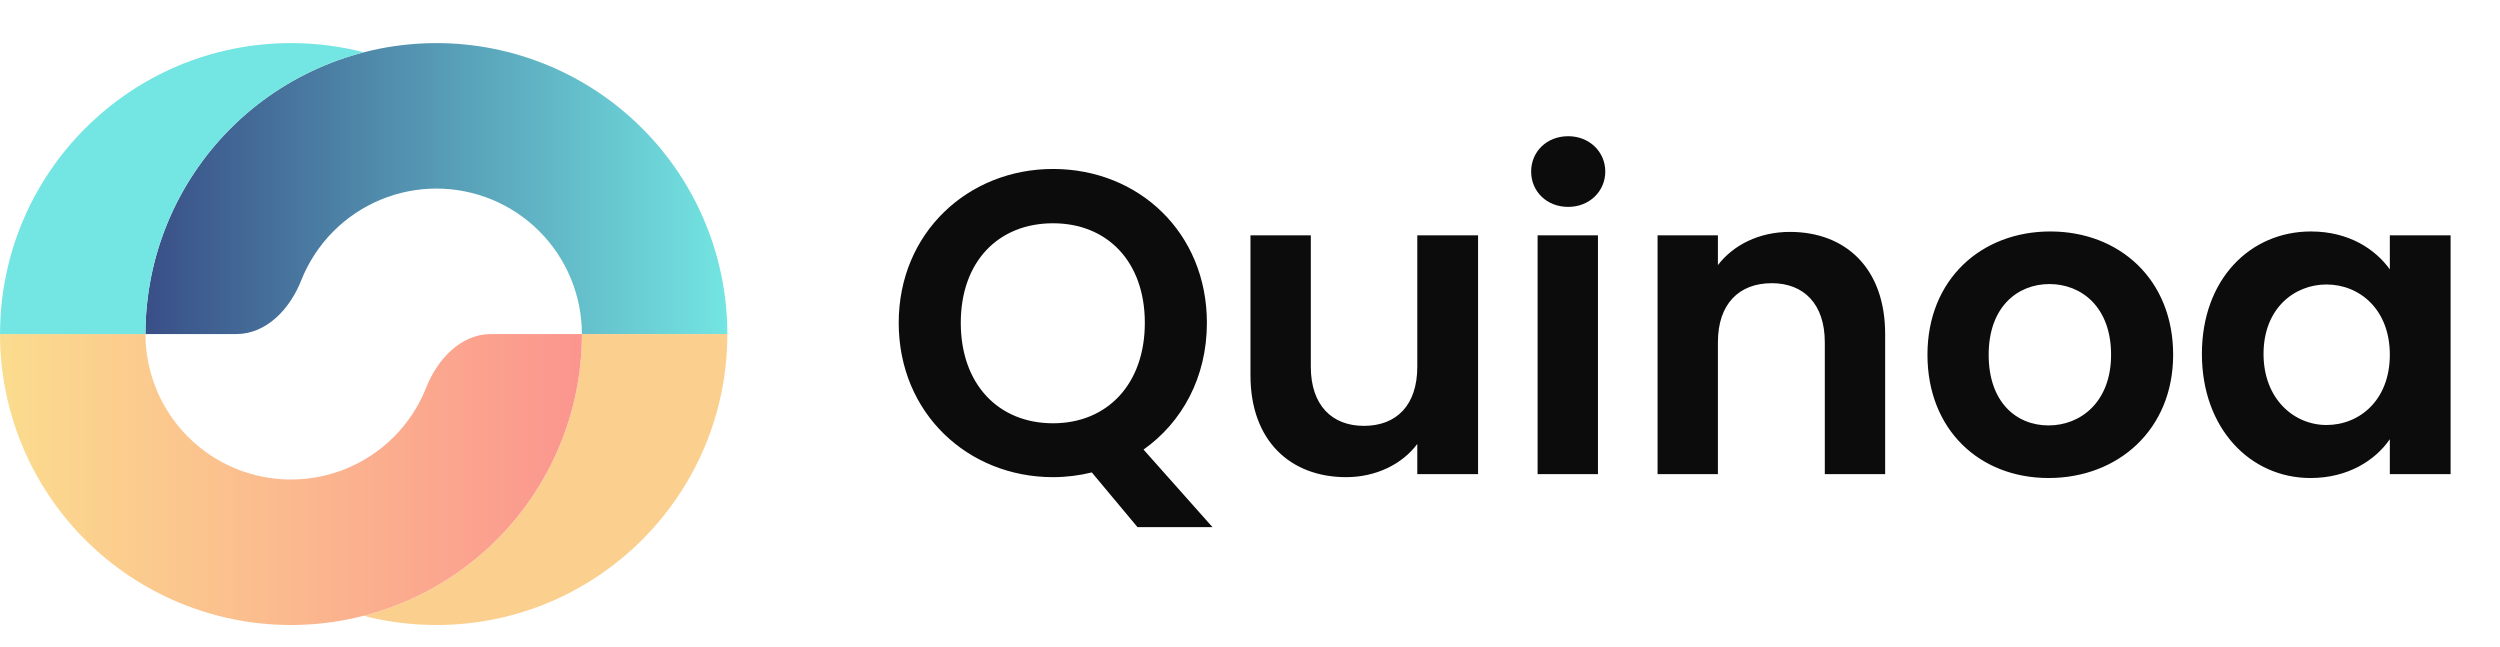
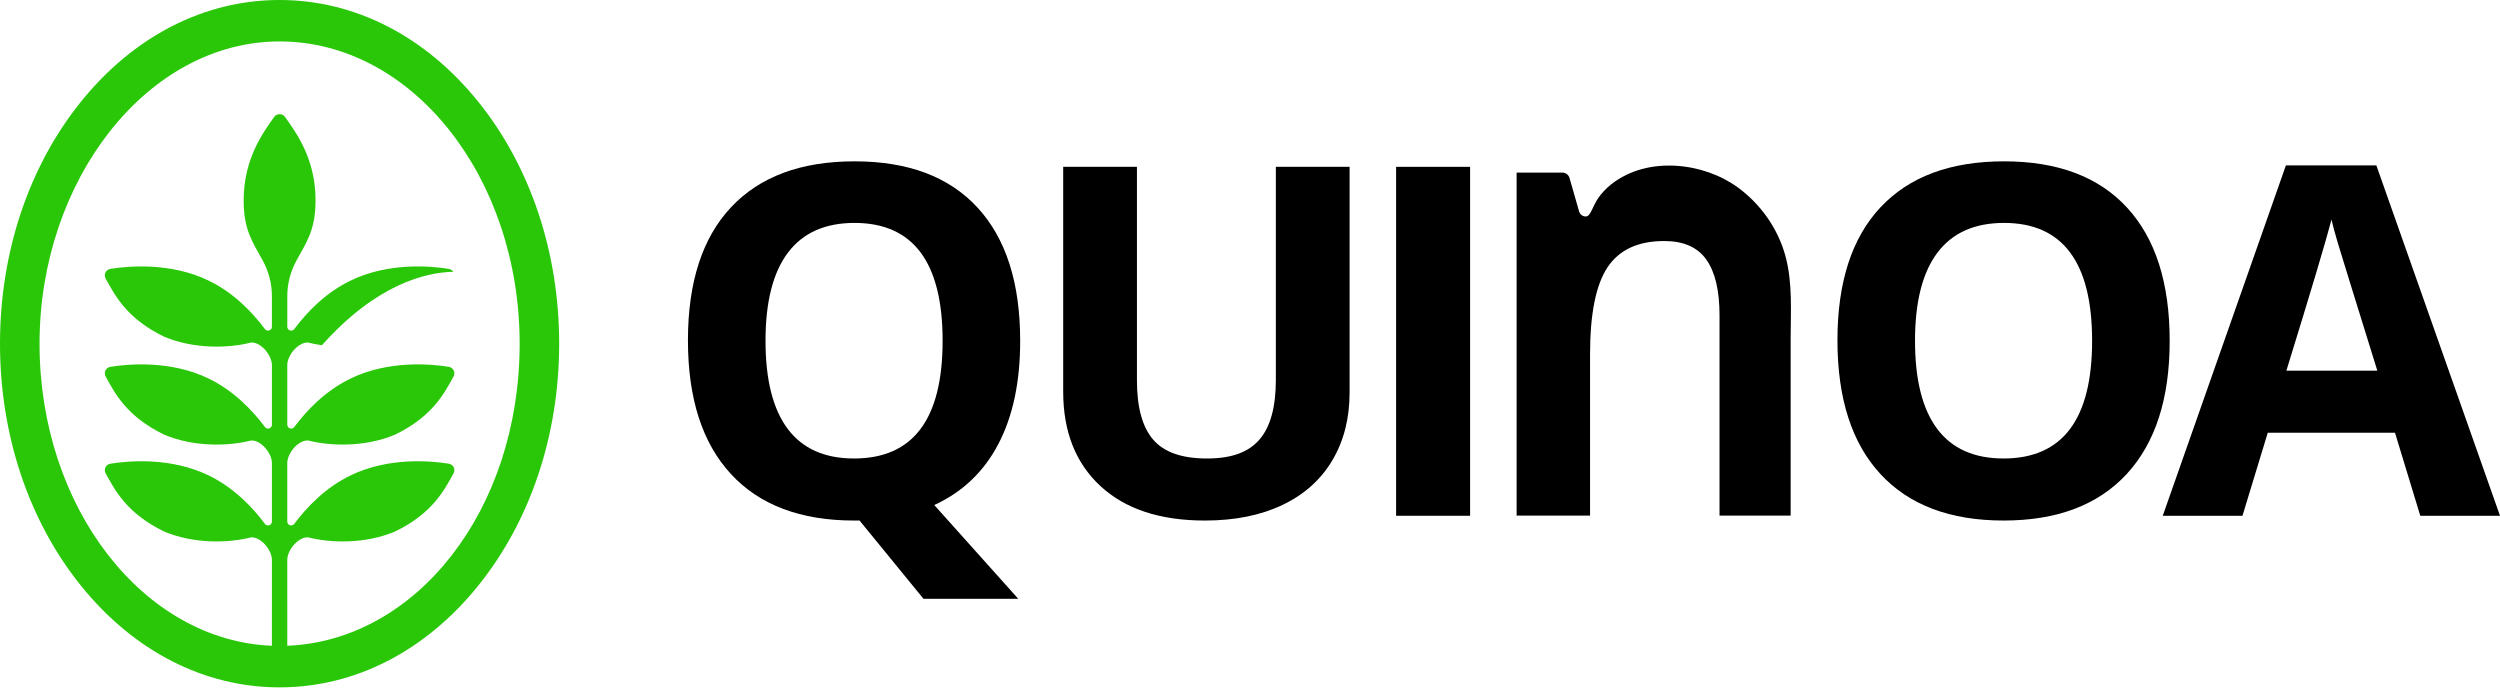
- <svg xmlns="http://www.w3.org/2000/svg" width="116" height="30" viewBox="0 0 116 30" fill="none">
-   <path d="M44.58 14.98C44.58 12.14 46.32 10.36 48.86 10.36C51.38 10.36 53.12 12.14 53.12 14.98C53.12 17.82 51.38 19.64 48.86 19.64C46.32 19.64 44.58 17.82 44.58 14.98ZM56 14.98C56 10.8 52.84 7.84 48.86 7.84C44.92 7.84 41.7 10.8 41.7 14.98C41.7 19.18 44.92 22.14 48.86 22.14C49.48 22.14 50.1 22.06 50.66 21.92L52.78 24.46H56.26L53.06 20.86C54.84 19.6 56 17.52 56 14.98ZM68.582 10.92H65.762V17.02C65.762 18.8 64.802 19.76 63.282 19.76C61.802 19.76 60.822 18.8 60.822 17.02V10.92H58.022V17.42C58.022 20.46 59.882 22.14 62.462 22.14C63.842 22.14 65.062 21.54 65.762 20.6V22H68.582V10.92ZM71.345 22H74.145V10.92H71.345V22ZM72.765 9.6C73.745 9.6 74.485 8.88 74.485 7.96C74.485 7.04 73.745 6.32 72.765 6.32C71.765 6.32 71.045 7.04 71.045 7.96C71.045 8.88 71.765 9.6 72.765 9.6ZM84.671 22H87.471V15.5C87.471 12.44 85.631 10.76 83.051 10.76C81.631 10.76 80.431 11.36 79.711 12.3V10.92H76.911V22H79.711V15.88C79.711 14.1 80.691 13.14 82.211 13.14C83.691 13.14 84.671 14.1 84.671 15.88V22ZM100.834 16.46C100.834 12.96 98.334 10.74 95.134 10.74C91.934 10.74 89.434 12.96 89.434 16.46C89.434 19.94 91.854 22.18 95.054 22.18C98.274 22.18 100.834 19.94 100.834 16.46ZM92.274 16.46C92.274 14.24 93.614 13.18 95.094 13.18C96.574 13.18 97.954 14.24 97.954 16.46C97.954 18.66 96.534 19.74 95.054 19.74C93.554 19.74 92.274 18.66 92.274 16.46ZM102.168 16.42C102.168 19.88 104.408 22.18 107.208 22.18C108.968 22.18 110.228 21.34 110.888 20.38V22H113.708V10.92H110.888V12.5C110.228 11.58 109.008 10.74 107.228 10.74C104.408 10.74 102.168 12.96 102.168 16.42ZM110.888 16.46C110.888 18.56 109.488 19.72 107.948 19.72C106.448 19.72 105.028 18.52 105.028 16.42C105.028 14.32 106.448 13.2 107.948 13.2C109.488 13.2 110.888 14.36 110.888 16.46Z" fill="#0C0C0C" />
-   <path d="M33.749 15.5C33.749 11.92 32.327 8.486 29.795 5.954C27.264 3.422 23.83 2 20.249 2C16.669 2 13.235 3.422 10.703 5.954C8.172 8.486 6.749 11.92 6.749 15.5H10.968C12.366 15.5 13.456 14.329 13.968 13.028C14.305 12.174 14.815 11.389 15.476 10.727C16.742 9.461 18.459 8.75 20.249 8.75C22.04 8.75 23.756 9.461 25.022 10.727C26.288 11.993 26.999 13.71 26.999 15.5H33.749Z" fill="url(#paint0_linear_93_832)" />
-   <path d="M25.972 20.666C26.651 19.028 27 17.273 27 15.5H33.749C33.749 22.956 27.705 29 20.249 29C19.082 29 17.949 28.852 16.868 28.573C17.48 28.416 18.08 28.215 18.666 27.972C20.304 27.294 21.792 26.299 23.046 25.046C24.3 23.792 25.294 22.304 25.972 20.666Z" fill="#FBCF8E" />
-   <path d="M0 15.5C-2.53622e-07 17.273 0.349 19.028 1.028 20.666C1.706 22.304 2.7 23.792 3.954 25.046C5.208 26.299 6.696 27.294 8.334 27.972C9.972 28.651 11.727 29 13.5 29C15.273 29 17.028 28.651 18.666 27.972C20.304 27.294 21.792 26.299 23.046 25.046C24.3 23.792 25.294 22.304 25.972 20.666C26.651 19.028 27 17.273 27 15.5H22.781C21.383 15.5 20.293 16.672 19.781 17.972C19.766 18.009 19.751 18.046 19.736 18.083C19.397 18.902 18.9 19.646 18.273 20.273C17.646 20.9 16.902 21.397 16.083 21.736C15.264 22.076 14.386 22.25 13.5 22.25C12.614 22.25 11.736 22.076 10.917 21.736C10.098 21.397 9.354 20.9 8.727 20.273C8.1 19.646 7.603 18.902 7.264 18.083C6.925 17.264 6.75 16.386 6.75 15.5H0Z" fill="url(#paint1_linear_93_832)" />
-   <path d="M0.002 15.5C0.002 8.044 6.046 2 13.502 2C14.669 2 15.802 2.148 16.882 2.427C14.564 3.024 12.425 4.233 10.704 5.954C8.172 8.486 6.75 11.92 6.75 15.5H0.002Z" fill="#73E5E2" />
+ <svg xmlns="http://www.w3.org/2000/svg" id="Layer_2" data-name="Layer 2" viewBox="0 0 5385.77 1480.81">
  <defs>
-     <linearGradient id="paint0_linear_93_832" x1="33.749" y1="8.75" x2="6.749" y2="8.75" gradientUnits="userSpaceOnUse">
-       <stop stop-color="#73E5E2" />
-       <stop offset="1" stop-color="#394F87" />
-     </linearGradient>
-     <linearGradient id="paint1_linear_93_832" x1="8.85156e-07" y1="22.25" x2="27" y2="22.25" gradientUnits="userSpaceOnUse">
-       <stop stop-color="#FBDC8E" />
-       <stop offset="1" stop-color="#FB958E" />
-     </linearGradient>
+     <style>
+       .cls-1 {
+         fill: #29c708;
+       }
+     </style>
  </defs>
+   <g id="Layer_1-2" data-name="Layer 1">
+     <g>
+       <path d="M2197.79,734.23c0,88.44-15.68,162.57-47.05,222.38-31.36,59.82-77.38,103.61-138.06,131.37l180.99,202.07h-204.13l-137.8-168.65h-11.83c-115.18,0-203.61-33.42-265.32-100.26-61.7-66.84-92.55-162.82-92.55-287.94s30.93-220.66,92.81-286.65c61.87-65.98,150.57-98.98,266.09-98.98s203.87,33.25,265.06,99.75c61.19,66.5,91.78,162.14,91.78,286.91Zm-548.63,0c0,83.99,15.94,147.23,47.82,189.73,31.88,42.51,79.52,63.76,142.94,63.76,127.17,0,190.76-84.49,190.76-253.49s-63.24-254-189.73-254c-63.42,0-111.24,21.34-143.46,64.02-32.22,42.68-48.33,106.01-48.33,189.99Z" />
+       <path d="M2907.45,359.4v486.41c0,55.53-12.43,104.21-37.28,146.03-24.86,41.82-60.76,73.87-107.72,96.15-46.97,22.29-102.5,33.42-166.59,33.42-96.67,0-171.74-24.76-225.21-74.3-53.47-49.53-80.21-117.31-80.21-203.36V359.4h158.88v460.19c0,57.93,11.65,100.44,34.96,127.52,23.31,27.08,61.87,40.62,115.69,40.62s89.89-13.63,113.38-40.88c23.48-27.25,35.22-70.01,35.22-128.29V359.4h158.88Z" />
+       <path d="M3007.65,1111.13V359.4h159.4v751.73h-159.4Z" />
+       <path d="M4674.16,734.23c0,124.43-30.85,220.07-92.55,286.91-61.7,66.84-150.14,100.26-265.32,100.26s-203.61-33.42-265.32-100.26c-61.7-66.84-92.55-162.82-92.55-287.94s30.93-220.66,92.81-286.65c61.87-65.98,150.57-98.98,266.09-98.98s203.87,33.25,265.06,99.75c61.19,66.5,91.78,162.14,91.78,286.91Zm-548.63,0c0,83.99,15.94,147.23,47.82,189.73,31.88,42.51,79.52,63.76,142.94,63.76,127.17,0,190.76-84.49,190.76-253.49s-63.24-254-189.73-254c-63.42,0-111.24,21.34-143.46,64.02-32.22,42.68-48.33,106.01-48.33,189.99Z" />
+       <path d="M5214.03,1111.13l-54.5-178.93h-274.06l-54.5,178.93h-171.74l265.32-754.81h194.87l266.34,754.81h-171.74Zm-92.55-312.62c-50.39-162.14-78.76-253.83-85.1-275.09-6.35-21.25-10.89-38.05-13.63-50.39-11.31,43.88-43.71,152.37-97.18,325.48h195.9Z" />
+       <path d="M3857.59,1110.78h-153.2v-431.59c0-53.31-9.48-93.3-28.42-119.96-18.95-26.65-49.14-39.99-90.55-39.99-56.41,0-97.16,18.84-122.27,56.51-25.12,37.67-37.67,100.13-37.67,187.38v347.65h-158.23V371.85h98.66c7.09,0,13.33,4.7,15.29,11.52l20.7,72.19c1.83,6.4,7.69,10.81,14.34,10.81,6.18,0,10-7.65,12.31-12.35,4.53-9.2,8.54-18.44,14.34-26.97,15.03-22.12,37.24-38.91,61.13-50.51,21.65-10.51,45.3-16.57,69.22-18.83,24.39-2.31,49.13-.74,73.13,4.1,23.81,4.81,47.02,12.86,68.56,24.11,10.12,5.28,19.87,11.28,29.08,18.02,49.07,35.89,86.12,88.35,102.22,147.09,16.03,58.47,11.37,119.79,11.37,179.6v361.81c0,.92,0,18.34,0,18.34Z" />
+     </g>
+     <path class="cls-1" d="M1030.71,219.64C916.79,78,764.64,0,602.31,0S287.84,78,173.92,219.64C61.76,359.08,0,544.02,0,740.4s61.76,381.33,173.92,520.76c113.92,141.64,266.07,219.64,428.39,219.64s314.47-78,428.4-219.64c112.15-139.43,173.92-324.37,173.92-520.76s-61.76-381.33-173.92-520.76Zm-411.81,1171.52v-96.72h-.02v-88.3c0-21.18,23.63-49.63,44.78-48.53,48.89,12.48,122.74,14.56,187.23-12.48,81.81-39.58,106.61-90.36,125.9-124.76,5.22-9.3,.12-19.83-10.41-21.51-38.94-6.22-129.32-14.28-211.13,25.3-54.52,26.38-94.8,68.86-121.31,104.45-4.8,6.45-15.05,3-15.05-5.04v-126.11c0-21.18,23.63-49.63,44.78-48.53,48.89,12.48,122.74,14.56,187.23-12.48,81.81-39.59,106.61-90.36,125.9-124.76,5.22-9.3,.12-19.83-10.41-21.51-38.94-6.22-129.32-14.28-211.13,25.3-54.52,26.38-94.8,68.86-121.31,104.45-4.8,6.45-15.05,3-15.05-5.04v-128.45c0-21.18,23.63-49.63,44.78-48.53,9.17,2.34,19.22,4.32,29.92,5.8,117.78-132.13,223.89-156.87,283-158.23-2.13-3.21-5.65-5.6-10.2-6.32-38.94-6.22-129.32-14.28-211.13,25.3-54.52,26.38-94.8,68.86-121.31,104.45-4.76,6.39-14.84,3.05-15.03-4.82v-66.17c0-26.71,6.84-52.91,19.6-76.37,21.63-39.75,41.27-65.73,41.27-130,0-90.97-43.03-147.13-65.56-179.42-2.89-4.14-7.39-6.21-11.89-6.2-4.5,0-9.01,2.06-11.89,6.2-22.53,32.29-65.56,88.66-65.56,179.64,0,64.28,19.63,90.04,41.27,129.79,12.77,23.46,19.6,49.66,19.6,76.37v66.17c-.19,7.88-10.27,11.21-15.03,4.82-26.52-35.59-66.8-78.07-121.32-104.45-81.81-39.58-172.19-31.52-211.13-25.3-10.53,1.68-15.62,12.21-10.41,21.51,19.29,34.4,44.09,85.17,125.9,124.75,64.49,27.04,138.34,24.96,187.23,12.48,21.15-1.1,44.78,27.35,44.78,48.53v128.45c0,8.04-10.24,11.49-15.05,5.04-26.52-35.59-66.8-78.07-121.32-104.45-81.81-39.58-172.19-31.52-211.13-25.3-10.53,1.68-15.62,12.21-10.41,21.51,19.29,34.4,44.09,85.17,125.9,124.76,64.49,27.04,138.34,24.96,187.23,12.48,21.15-1.1,44.78,27.35,44.78,48.53v126.11c0,8.04-10.24,11.49-15.05,5.04-26.52-35.59-66.8-78.07-121.32-104.45-81.81-39.58-172.19-31.52-211.13-25.3-10.53,1.68-15.62,12.21-10.41,21.51,19.29,34.4,44.09,85.17,125.9,124.76,64.49,27.04,138.34,24.96,187.23,12.48,21.15-1.1,44.78,27.35,44.78,48.53v88.3h-.02v96.72c-277.52-11.07-500.58-298.72-500.58-650.76S317.15,89.27,602.31,89.27s517.16,292.1,517.16,651.13-223.06,639.69-500.58,650.76Z" />
+   </g>
</svg>
